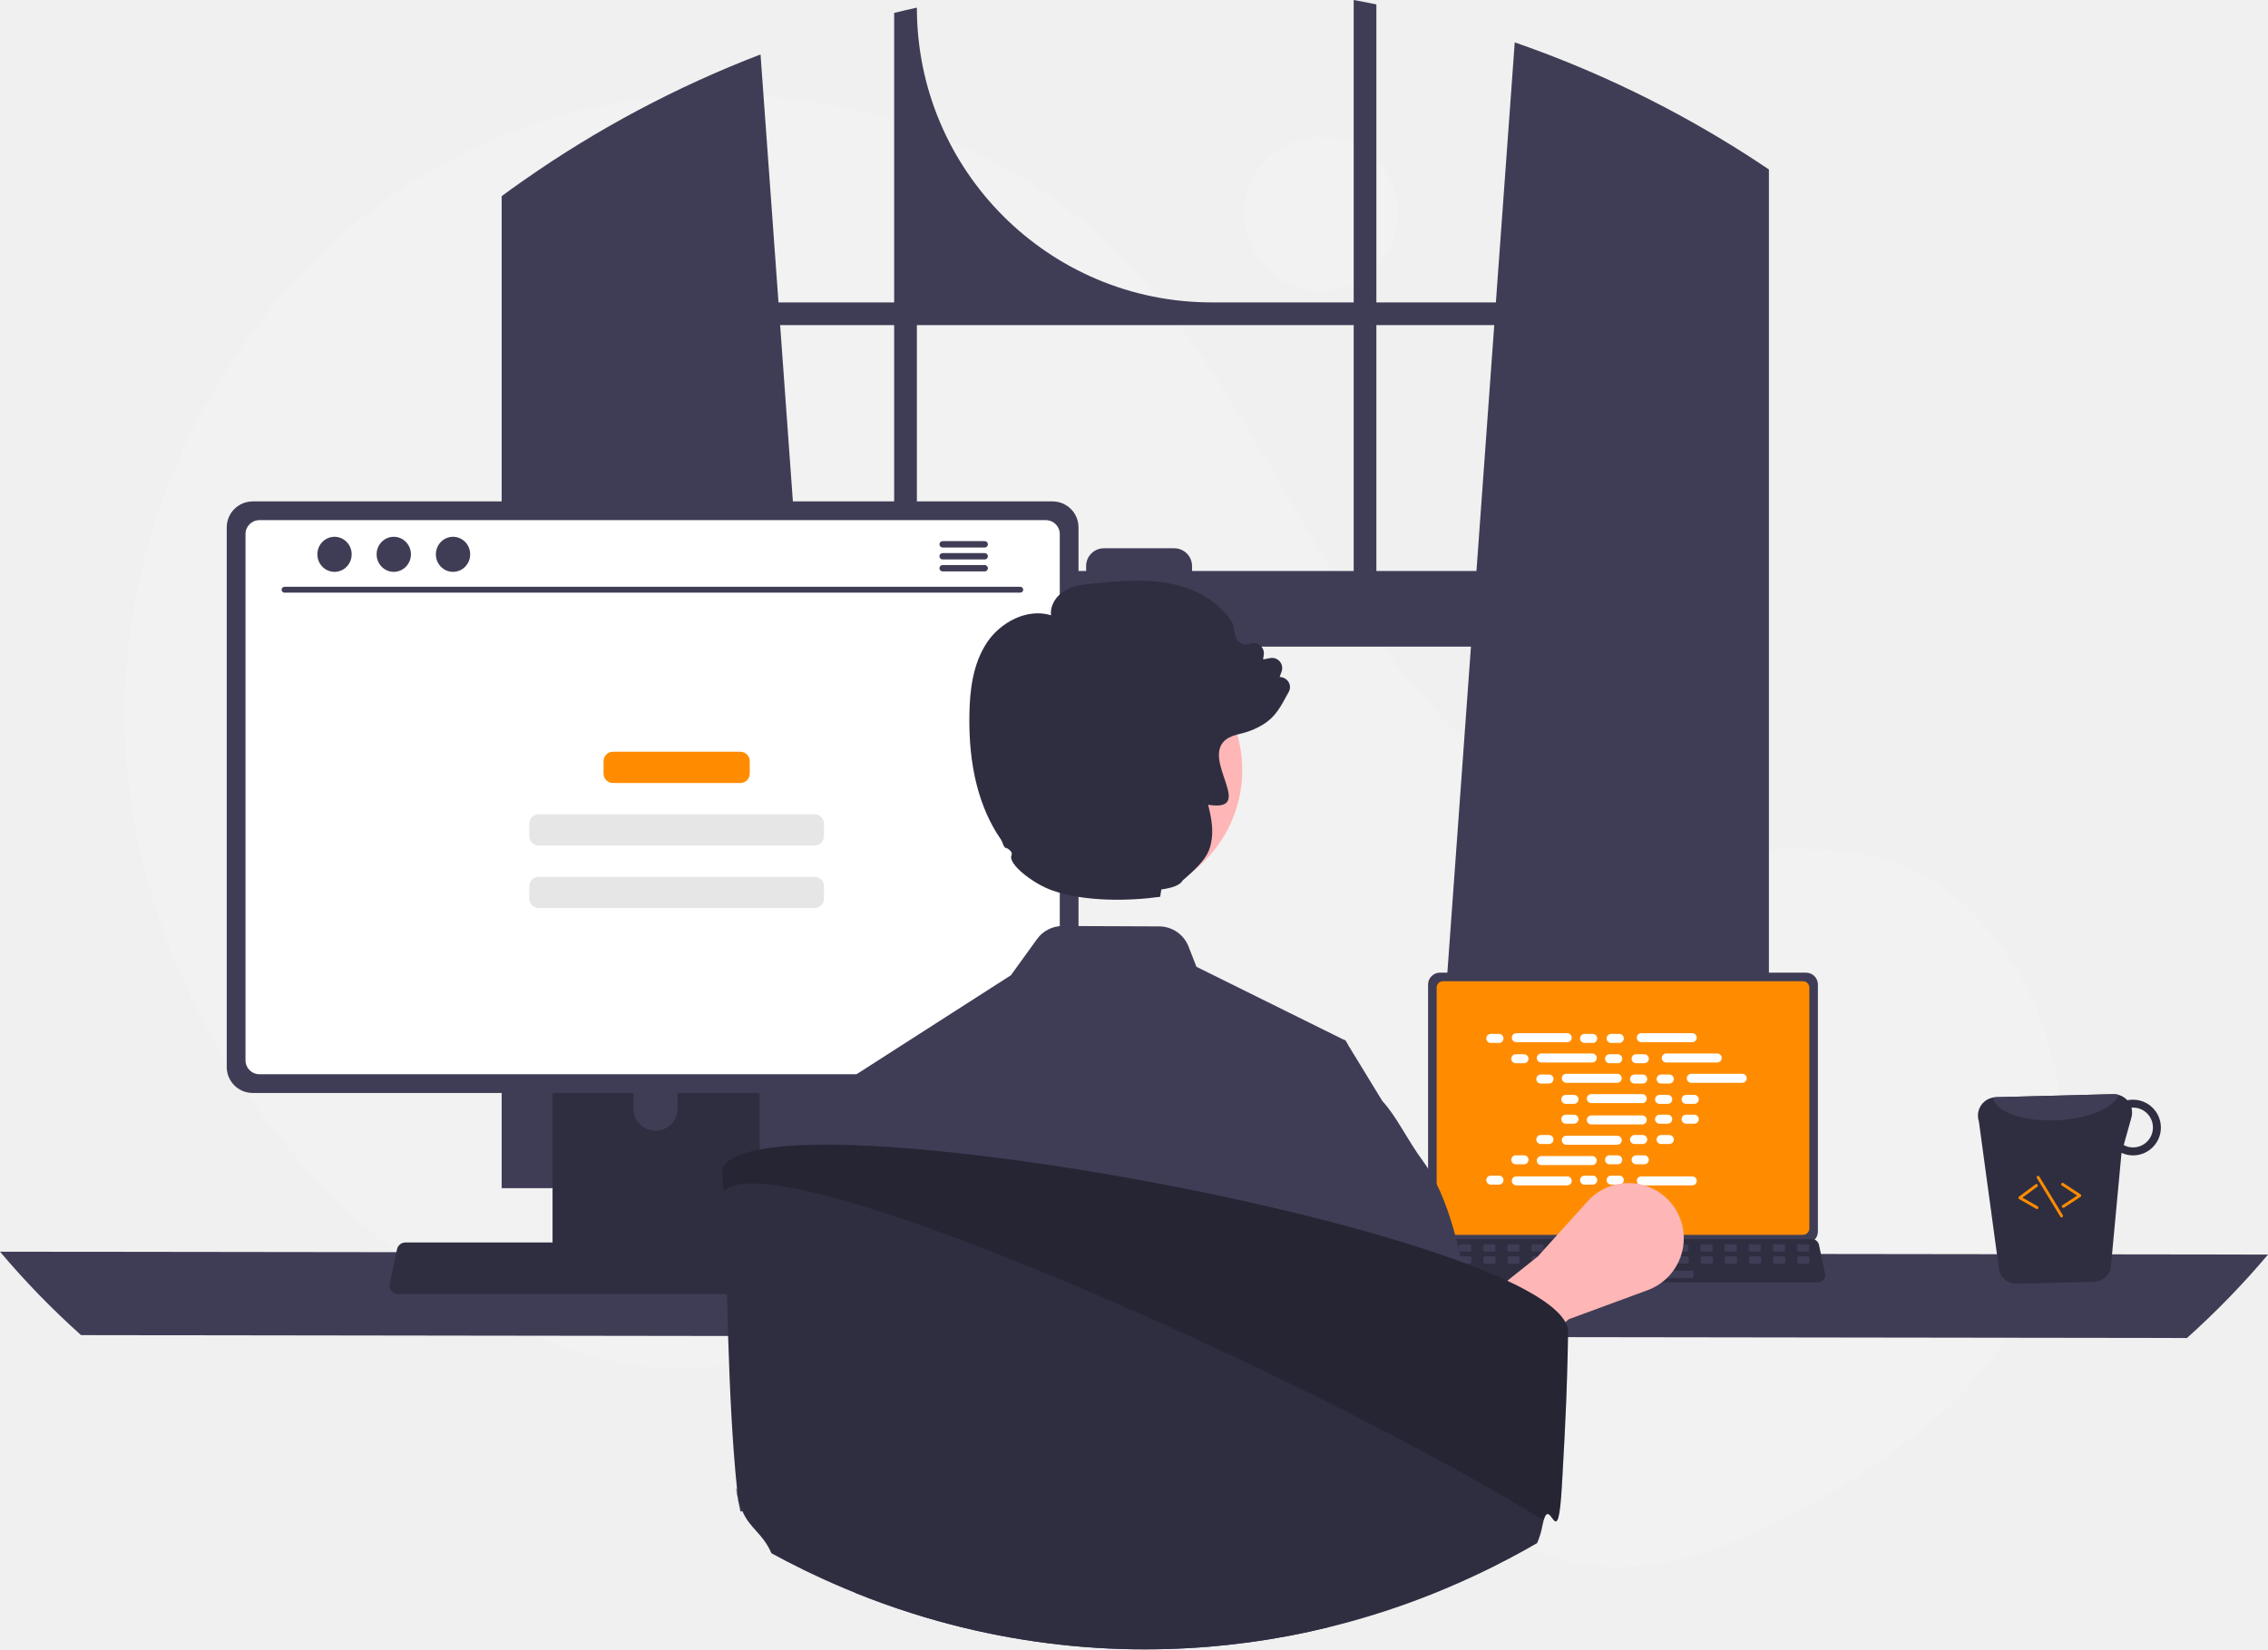
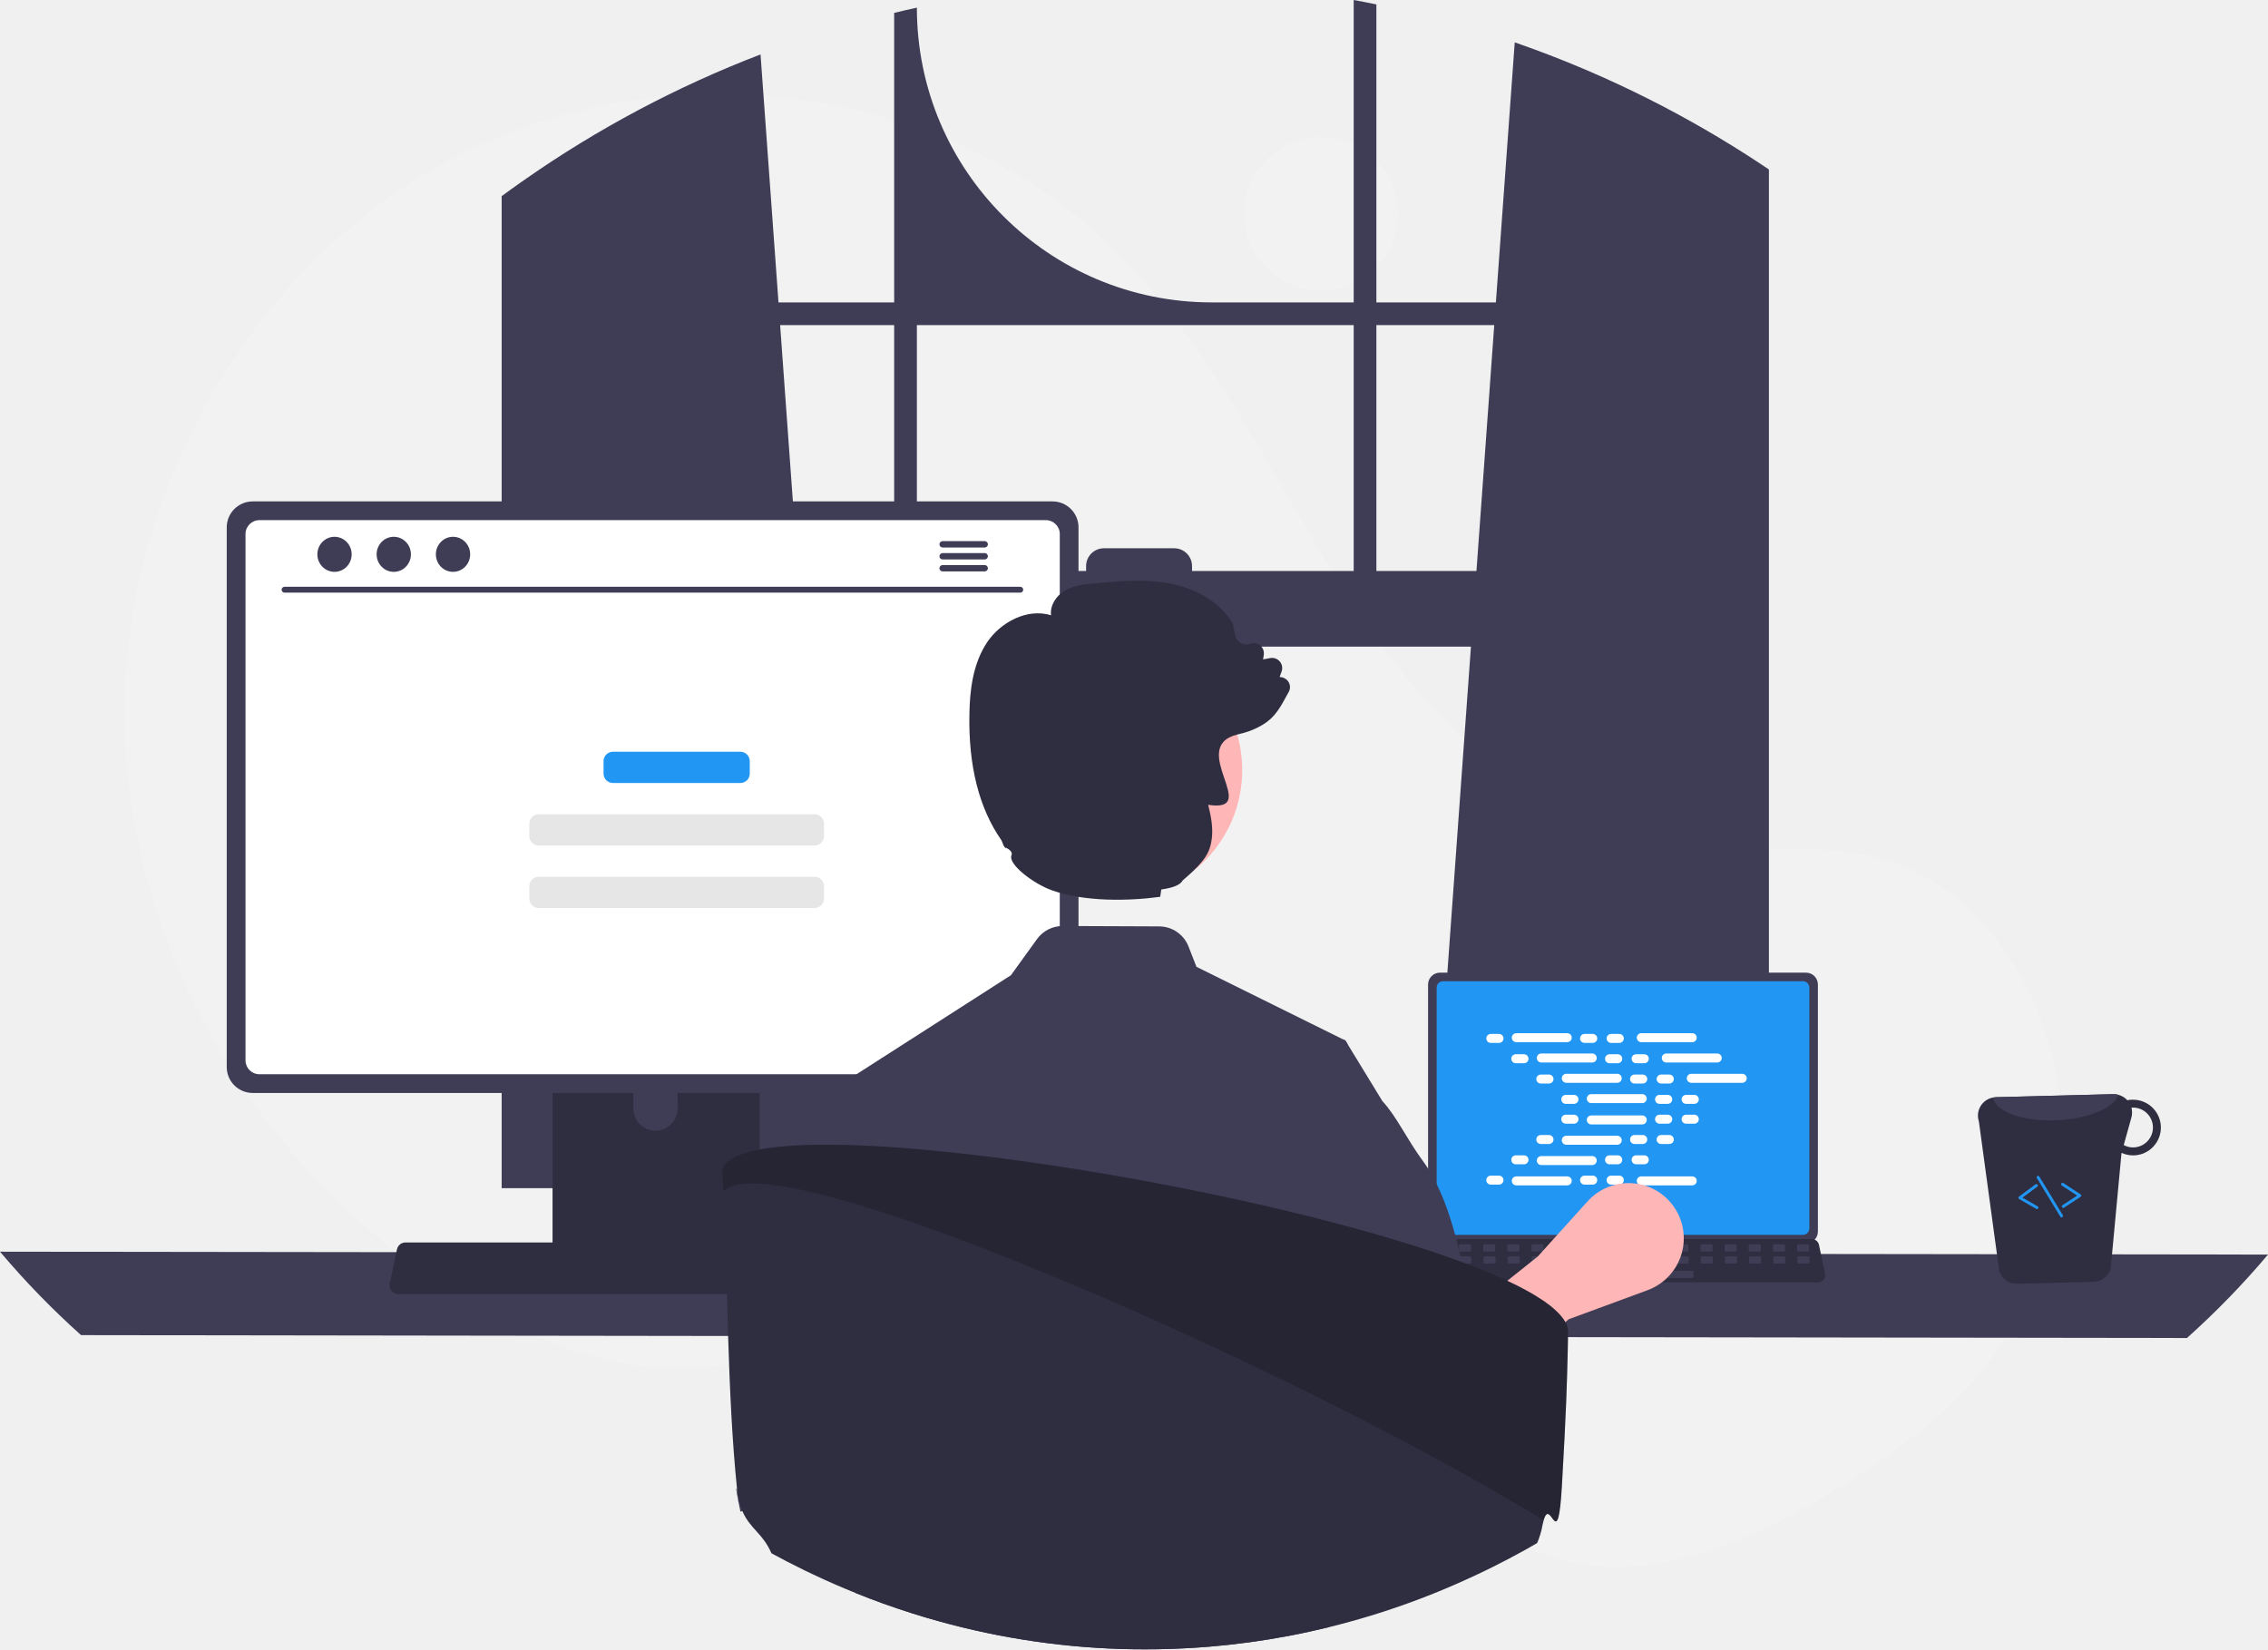
<svg xmlns="http://www.w3.org/2000/svg" data-name="Layer 1" width="786.82" height="572.258" viewBox="0 0 786.82 572.258">
  <circle cx="458.321" cy="74.182" r="26.701" fill="#f2f2f2" />
  <path d="M872.038,661.023c39.688-30.229,58.644-81.025,46.776-129.482q-.442-1.806-.934-3.604c-7.867-28.763-27.332-56.101-55.7-65.291-23.82-7.717-49.82-1.783-74.669-4.851-48.781-6.024-86.601-45.494-113.211-86.819-26.611-41.325-47.062-87.583-82.422-121.724-58.285-56.275-153.362-68.391-225.627-31.76C293.987,254.121,247.955,335.391,249.918,416.386c1.963,80.995,50.046,158.432,119.875,199.517,25.652,15.093,55.321,25.785,84.848,22.044,25.62-3.246,48.899-17.013,74.399-21.1,40.091-6.426,79.927,11.701,114.603,32.824,34.676,21.123,68.17,46.16,107.574,55.952C789.478,715.131,836.881,687.801,872.038,661.023Z" transform="translate(-206.59 -163.8711)" fill="#f2f2f2" />
  <path d="M815.016,219.191c-.87-.58-1.75-1.13-2.62-1.69a380.24,380.24,0,0,0-80.31-38.93l-6.54,90.22h-41.46v-103.39c-2.61-.54-5.24-1.05-7.87-1.53v104.92H626.946A102.27,102.27,0,0,1,524.676,166.521v-0c-2.64.57-5.26,1.18-7.88,1.83v100.44h-40.13l-6.23-86.03a380.858,380.858,0,0,0-81.94,43.53c-.44.3-.88.61-1.31.91-2.21,1.55-4.39,3.13-6.56,4.73v344.19h118.27l-2.09-28.95-11.5-158.95h231.59l-11.5,158.95-2.09,28.95h116.96v-353.45Q817.656,220.901,815.016,219.191Zm-298.22,142.78h-33.39l-6.17-85.3h39.56Zm159.42,0h-56.08v-1.69a6.18,6.18,0,0,0-6.19-6.18h-24.38a6.178,6.178,0,0,0-6.18,6.18v1.69h-58.71v-85.3h151.54Zm7.87,0v-85.3h40.89l-6.17,85.3Z" transform="translate(-206.59 -163.8711)" fill="#3f3d56" />
  <path d="M206.59,598.162a289.003,289.003,0,0,0,28.12,28.95l730.58,1a289.003,289.003,0,0,0,28.12-28.95Z" transform="translate(-206.59 -163.8711)" fill="#3f3d56" />
  <path d="M702.02,505.462v85.704a4.122,4.122,0,0,0,4.119,4.119H833.143a4.122,4.122,0,0,0,4.119-4.119v-85.704a4.124,4.124,0,0,0-4.119-4.115H706.139A4.124,4.124,0,0,0,702.02,505.462Z" transform="translate(-206.59 -163.8711)" fill="#3f3d56" />
-   <path d="M704.999,506.529V590.109a2.205,2.205,0,0,0,2.201,2.201H832.086a2.205,2.205,0,0,0,2.201-2.201V506.529a2.206,2.206,0,0,0-2.201-2.206H707.201A2.206,2.206,0,0,0,704.999,506.529Z" transform="translate(-206.59 -163.8711)" fill="#ff8c00" />
+   <path d="M704.999,506.529V590.109a2.205,2.205,0,0,0,2.201,2.201H832.086a2.205,2.205,0,0,0,2.201-2.201V506.529a2.206,2.206,0,0,0-2.201-2.206H707.201A2.206,2.206,0,0,0,704.999,506.529Z" transform="translate(-206.59 -163.8711)" fill="#2196f3" />
  <path d="M699.364,607.881a2.47,2.47,0,0,0,1.943.93H837.299a2.502,2.502,0,0,0,2.446-3.016l-2.111-10.027a2.507,2.507,0,0,0-1.558-1.818,2.425,2.425,0,0,0-.888-.168H703.41a2.424,2.424,0,0,0-.888.168,2.507,2.507,0,0,0-1.558,1.818l-2.111,10.027A2.501,2.501,0,0,0,699.364,607.881Z" transform="translate(-206.59 -163.8711)" fill="#2f2e41" />
  <rect x="830.034" y="595.588" width="4.188" height="2.513" rx="0.488" transform="translate(1457.666 1029.819) rotate(-180)" fill="#3f3d56" />
  <rect x="821.657" y="595.588" width="4.188" height="2.513" rx="0.488" transform="translate(1440.912 1029.819) rotate(-180)" fill="#3f3d56" />
  <rect x="813.28" y="595.588" width="4.188" height="2.513" rx="0.488" transform="translate(1424.158 1029.819) rotate(-180)" fill="#3f3d56" />
  <rect x="804.903" y="595.588" width="4.188" height="2.513" rx="0.488" transform="translate(1407.404 1029.819) rotate(-180)" fill="#3f3d56" />
  <rect x="796.526" y="595.588" width="4.188" height="2.513" rx="0.488" transform="translate(1390.65 1029.819) rotate(-180)" fill="#3f3d56" />
  <rect x="788.149" y="595.588" width="4.188" height="2.513" rx="0.488" transform="translate(1373.896 1029.819) rotate(-180)" fill="#3f3d56" />
  <rect x="779.772" y="595.588" width="4.188" height="2.513" rx="0.488" transform="translate(1357.142 1029.819) rotate(-180)" fill="#3f3d56" />
  <rect x="771.395" y="595.588" width="4.188" height="2.513" rx="0.488" transform="translate(1340.388 1029.819) rotate(-180)" fill="#3f3d56" />
  <rect x="763.018" y="595.588" width="4.188" height="2.513" rx="0.488" transform="translate(1323.634 1029.819) rotate(-180)" fill="#3f3d56" />
  <rect x="754.641" y="595.588" width="4.188" height="2.513" rx="0.488" transform="translate(1306.88 1029.819) rotate(-180)" fill="#3f3d56" />
  <rect x="746.264" y="595.588" width="4.188" height="2.513" rx="0.488" transform="translate(1290.126 1029.819) rotate(-180)" fill="#3f3d56" />
  <rect x="737.887" y="595.588" width="4.188" height="2.513" rx="0.488" transform="translate(1273.372 1029.819) rotate(-180)" fill="#3f3d56" />
  <rect x="729.51" y="595.588" width="4.188" height="2.513" rx="0.488" transform="translate(1256.618 1029.819) rotate(-180)" fill="#3f3d56" />
  <rect x="721.133" y="595.588" width="4.188" height="2.513" rx="0.488" transform="translate(1239.865 1029.819) rotate(-180)" fill="#3f3d56" />
  <rect x="712.756" y="595.588" width="4.188" height="2.513" rx="0.488" transform="translate(1223.111 1029.819) rotate(-180)" fill="#3f3d56" />
  <rect x="704.379" y="595.588" width="4.188" height="2.513" rx="0.488" transform="translate(1206.357 1029.819) rotate(-180)" fill="#3f3d56" />
  <rect x="830.133" y="599.777" width="4.188" height="2.513" rx="0.488" transform="translate(1457.864 1038.196) rotate(-180)" fill="#3f3d56" />
  <rect x="821.756" y="599.777" width="4.188" height="2.513" rx="0.488" transform="translate(1441.11 1038.196) rotate(-180)" fill="#3f3d56" />
  <rect x="813.379" y="599.777" width="4.188" height="2.513" rx="0.488" transform="translate(1424.356 1038.196) rotate(-180)" fill="#3f3d56" />
  <rect x="805.002" y="599.777" width="4.188" height="2.513" rx="0.488" transform="translate(1407.602 1038.196) rotate(-180)" fill="#3f3d56" />
  <rect x="796.625" y="599.777" width="4.188" height="2.513" rx="0.488" transform="translate(1390.848 1038.196) rotate(-180)" fill="#3f3d56" />
  <rect x="788.248" y="599.777" width="4.188" height="2.513" rx="0.488" transform="translate(1374.094 1038.196) rotate(-180)" fill="#3f3d56" />
  <rect x="779.871" y="599.777" width="4.188" height="2.513" rx="0.488" transform="translate(1357.34 1038.196) rotate(-180)" fill="#3f3d56" />
  <rect x="771.494" y="599.777" width="4.188" height="2.513" rx="0.488" transform="translate(1340.586 1038.196) rotate(-180)" fill="#3f3d56" />
  <rect x="763.117" y="599.777" width="4.188" height="2.513" rx="0.488" transform="translate(1323.832 1038.196) rotate(-180)" fill="#3f3d56" />
  <rect x="754.74" y="599.777" width="4.188" height="2.513" rx="0.488" transform="translate(1307.078 1038.196) rotate(-180)" fill="#3f3d56" />
  <rect x="746.363" y="599.777" width="4.188" height="2.513" rx="0.488" transform="translate(1290.324 1038.196) rotate(-180)" fill="#3f3d56" />
  <rect x="737.986" y="599.777" width="4.188" height="2.513" rx="0.488" transform="translate(1273.57 1038.196) rotate(-180)" fill="#3f3d56" />
  <rect x="729.609" y="599.777" width="4.188" height="2.513" rx="0.488" transform="translate(1256.816 1038.196) rotate(-180)" fill="#3f3d56" />
  <rect x="721.232" y="599.777" width="4.188" height="2.513" rx="0.488" transform="translate(1240.062 1038.196) rotate(-180)" fill="#3f3d56" />
  <rect x="712.855" y="599.777" width="4.188" height="2.513" rx="0.488" transform="translate(1223.309 1038.196) rotate(-180)" fill="#3f3d56" />
  <rect x="704.478" y="599.777" width="4.188" height="2.513" rx="0.488" transform="translate(1206.555 1038.196) rotate(-180)" fill="#3f3d56" />
  <rect x="760.604" y="604.803" width="33.508" height="2.513" rx="0.488" transform="translate(1348.126 1048.248) rotate(-180)" fill="#3f3d56" />
  <rect x="515.631" y="358.737" width="5.966" height="3.122" rx="1.561" fill="#fff" />
  <rect x="548.154" y="358.737" width="5.966" height="3.122" rx="1.561" fill="#fff" />
  <rect x="557.369" y="358.737" width="5.966" height="3.122" rx="1.561" fill="#fff" />
  <rect x="524.477" y="358.477" width="20.796" height="3.122" rx="1.561" fill="#fff" />
  <rect x="567.841" y="358.477" width="20.796" height="3.122" rx="1.561" fill="#fff" />
  <rect x="524.304" y="365.784" width="5.966" height="3.122" rx="1.561" fill="#fff" />
  <rect x="556.827" y="365.784" width="5.966" height="3.122" rx="1.561" fill="#fff" />
  <rect x="566.042" y="365.784" width="5.966" height="3.122" rx="1.561" fill="#fff" />
  <rect x="533.15" y="365.523" width="20.796" height="3.122" rx="1.561" fill="#fff" />
  <rect x="576.514" y="365.523" width="20.796" height="3.122" rx="1.561" fill="#fff" />
  <rect x="532.977" y="372.83" width="5.966" height="3.122" rx="1.561" fill="#fff" />
  <rect x="565.5" y="372.83" width="5.966" height="3.122" rx="1.561" fill="#fff" />
  <rect x="574.715" y="372.83" width="5.966" height="3.122" rx="1.561" fill="#fff" />
  <rect x="541.823" y="372.57" width="20.796" height="3.122" rx="1.561" fill="#fff" />
  <rect x="585.187" y="372.57" width="20.796" height="3.122" rx="1.561" fill="#fff" />
  <rect x="541.649" y="379.877" width="5.966" height="3.122" rx="1.561" fill="#fff" />
  <rect x="574.172" y="379.877" width="5.966" height="3.122" rx="1.561" fill="#fff" />
  <rect x="583.387" y="379.877" width="5.966" height="3.122" rx="1.561" fill="#fff" />
  <rect x="550.496" y="379.617" width="20.796" height="3.122" rx="1.561" fill="#fff" />
  <rect x="548.154" y="407.898" width="5.966" height="3.122" rx="1.561" fill="#fff" />
  <rect x="557.369" y="407.898" width="5.966" height="3.122" rx="1.561" fill="#fff" />
  <rect x="567.841" y="408.158" width="20.796" height="3.122" rx="1.561" fill="#fff" />
  <rect x="515.631" y="407.898" width="5.966" height="3.122" rx="1.561" fill="#fff" />
  <rect x="524.477" y="408.158" width="20.796" height="3.122" rx="1.561" fill="#fff" />
  <rect x="524.304" y="400.851" width="5.966" height="3.122" rx="1.561" fill="#fff" />
  <rect x="556.827" y="400.851" width="5.966" height="3.122" rx="1.561" fill="#fff" />
  <rect x="566.042" y="400.851" width="5.966" height="3.122" rx="1.561" fill="#fff" />
  <rect x="533.15" y="401.111" width="20.796" height="3.122" rx="1.561" fill="#fff" />
  <rect x="532.977" y="393.804" width="5.966" height="3.122" rx="1.561" fill="#fff" />
  <rect x="565.5" y="393.804" width="5.966" height="3.122" rx="1.561" fill="#fff" />
  <rect x="574.715" y="393.804" width="5.966" height="3.122" rx="1.561" fill="#fff" />
  <rect x="541.823" y="394.064" width="20.796" height="3.122" rx="1.561" fill="#fff" />
  <rect x="541.649" y="386.758" width="5.966" height="3.122" rx="1.561" fill="#fff" />
  <rect x="574.172" y="386.758" width="5.966" height="3.122" rx="1.561" fill="#fff" />
  <rect x="583.387" y="386.758" width="5.966" height="3.122" rx="1.561" fill="#fff" />
  <rect x="550.496" y="387.018" width="20.796" height="3.122" rx="1.561" fill="#fff" />
  <path d="M711.507,654.353l-13.35-21.102,41.902-33.403,17.295-19.161a19.161,19.161,0,0,1,32.418,6.828h0a19.161,19.161,0,0,1-11.57,23.991l-27.349,10.075Z" transform="translate(-206.59 -163.8711)" fill="#ffb6b6" />
  <path d="M398.28,501.352v102.56h71.85v-102.56a3.448,3.448,0,0,0-2.43-3.3,3.175,3.175,0,0,0-1.03-.16H401.75A3.463,3.463,0,0,0,398.28,501.352Zm28.04,35.24a7.67,7.67,0,0,1,15.34,0v11.9a7.67,7.67,0,0,1-15.34,0Z" transform="translate(-206.59 -163.8711)" fill="#2f2e41" />
  <path d="M398.06,600.632v9.89a1.946,1.946,0,0,0,1.93,1.94h68.43a1.94,1.94,0,0,0,1.93-1.94v-9.89Z" transform="translate(-206.59 -163.8711)" fill="#3f3d56" />
  <path d="M285.25,346.832V534.092a9.007,9.007,0,0,0,9,9h277.5a9.007,9.007,0,0,0,9-9V346.832a9.011,9.011,0,0,0-9-8.99H294.25A9.012,9.012,0,0,0,285.25,346.832Z" transform="translate(-206.59 -163.8711)" fill="#3f3d56" />
  <path d="M291.76,349.162v182.62a4.818,4.818,0,0,0,4.81,4.81H569.44a4.818,4.818,0,0,0,4.81-4.81v-182.62a4.82,4.82,0,0,0-4.81-4.82H296.57A4.821,4.821,0,0,0,291.76,349.162Z" transform="translate(-206.59 -163.8711)" fill="#fff" />
  <path d="M342.4,611.792a2.948,2.948,0,0,0,2.32,1.11h162.34a2.987,2.987,0,0,0,2.92-3.6l-2.52-11.97a2.993,2.993,0,0,0-1.86-2.17,2.895,2.895,0,0,0-1.06-.2H347.23a2.894,2.894,0,0,0-1.06.2,2.992,2.992,0,0,0-1.86,2.17l-2.52,11.97A2.985,2.985,0,0,0,342.4,611.792Z" transform="translate(-206.59 -163.8711)" fill="#2f2e41" />
  <path d="M560.585,369.499H305.261a1.016,1.016,0,0,1,0-2.031H560.585a1.016,1.016,0,0,1,0,2.031Z" transform="translate(-206.59 -163.8711)" fill="#3f3d56" />
  <ellipse cx="116.051" cy="192.33" rx="5.95" ry="6.083" fill="#3f3d56" />
  <ellipse cx="136.607" cy="192.33" rx="5.95" ry="6.083" fill="#3f3d56" />
  <ellipse cx="157.163" cy="192.33" rx="5.95" ry="6.083" fill="#3f3d56" />
  <path d="M548.206,351.622h-14.6a1.105,1.105,0,0,0,0,2.21h14.6a1.105,1.105,0,0,0,0-2.21Z" transform="translate(-206.59 -163.8711)" fill="#3f3d56" />
  <path d="M548.206,355.772h-14.6a1.105,1.105,0,0,0,0,2.21h14.6a1.105,1.105,0,0,0,0-2.21Z" transform="translate(-206.59 -163.8711)" fill="#3f3d56" />
  <path d="M548.206,359.922h-14.6a1.105,1.105,0,0,0,0,2.21h14.6a1.105,1.105,0,0,0,0-2.21Z" transform="translate(-206.59 -163.8711)" fill="#3f3d56" />
  <path d="M900.186,604.972a6.416,6.416,0,0,0,6.183,4.331l26.492-.682a6.329,6.329,0,0,0,5.981-4.657l3.749-40.087a9.794,9.794,0,0,0,4.238.871,9.661,9.661,0,1,0-.485-19.317,8.184,8.184,0,0,0-1.736.181,6.548,6.548,0,0,0-4.874-2.103l-40.751,1.052a5.853,5.853,0,0,0-1.005.125,6.365,6.365,0,0,0-4.873,8.265Zm43.173-43.817,2.668-9.553a6.506,6.506,0,0,0,.02-3.375c.129-0.0.244-.062.373-.062a6.91,6.91,0,0,1,.324,13.817A6.505,6.505,0,0,1,943.359,561.156Z" transform="translate(-206.59 -163.8711)" fill="#2f2e41" />
  <path d="M897.978,544.686c.868,4.964,10.629,8.454,22.366,7.847,10.793-.497,19.617-4.287,21.234-8.778a6.025,6.025,0,0,0-1.844-.246l-40.751,1.052A5.853,5.853,0,0,0,897.978,544.686Z" transform="translate(-206.59 -163.8711)" fill="#3f3d56" />
-   <path d="M922.494,582.944a.497.497,0,0,0,.151-.066l5.753-3.766a.499.499,0,0,0,0-.836l-5.98-3.917a.5.5,0,1,0-.548.836l5.341,3.498-5.114,3.348a.5.5,0,0,0,.396.903Z" transform="translate(-206.59 -163.8711)" fill="#ff8c00" />
-   <path d="M913.408,583.363a.5.5,0,0,0,.126-.918l-5.303-3.04,5.126-3.807a.5.5,0,1,0-.596-.802l-5.739,4.263a.5.5,0,0,0,.049.835l5.965,3.42A.5.5,0,0,0,913.408,583.363Z" transform="translate(-206.59 -163.8711)" fill="#ff8c00" />
-   <path d="M921.922,586.244a.482.482,0,0,0,.137-.058.5.5,0,0,0,.168-.687l-8.155-13.408a.5.5,0,0,0-.854.521l8.155,13.408A.5.5,0,0,0,921.922,586.244Z" transform="translate(-206.59 -163.8711)" fill="#ff8c00" />
-   <rect x="209.385" y="260.827" width="50.719" height="10.846" rx="3.264" fill="#ff8c00" />
+   <path d="M922.494,582.944a.497.497,0,0,0,.151-.066l5.753-3.766a.499.499,0,0,0,0-.836l-5.98-3.917a.5.5,0,1,0-.548.836l5.341,3.498-5.114,3.348a.5.5,0,0,0,.396.903Z" transform="translate(-206.59 -163.8711)" fill="#2196f3" />
+   <path d="M913.408,583.363a.5.5,0,0,0,.126-.918l-5.303-3.04,5.126-3.807a.5.5,0,1,0-.596-.802l-5.739,4.263a.5.5,0,0,0,.049.835l5.965,3.42A.5.5,0,0,0,913.408,583.363Z" transform="translate(-206.59 -163.8711)" fill="#2196f3" />
+   <path d="M921.922,586.244a.482.482,0,0,0,.137-.058.5.5,0,0,0,.168-.687l-8.155-13.408a.5.5,0,0,0-.854.521l8.155,13.408A.5.5,0,0,0,921.922,586.244Z" transform="translate(-206.59 -163.8711)" fill="#2196f3" />
+   <rect x="209.385" y="260.827" width="50.719" height="10.846" rx="3.264" fill="#2196f3" />
  <rect x="183.626" y="282.519" width="102.236" height="10.846" rx="3.264" fill="#e6e6e6" />
  <rect x="183.626" y="304.21" width="102.236" height="10.846" rx="3.264" fill="#e6e6e6" />
  <path d="M497.301,540.717l.217.684.011.023,6.525,19.838,7.506,22.861,14.123,42.961.137,6.673v.023l1.049,53.684-2.909,7.278,3.274,11.932s-1.506-18.037-9.582-7.679c-4.574,5.886-9.925,11.91-14.317,17.556q9.6,3.884,19.507,7.027c1.426.456,2.863.89,4.301,1.323q.462.137.924.274a266.863,266.863,0,0,0,67.351,10.826c1.186.034,2.35.057,3.479.08.399.011.787.023,1.175.023,1.278.011,2.544.023,3.822.023q3.867,0,7.7-.114a266.853,266.853,0,0,0,56.091-7.586c-.125-7.586-.468-16.45-.958-25.918-.228-4.643-5.35-9.674-5.658-14.533-.217-3.65,4.381-7.084,4.141-10.792-1.551-22.827-3.491-14.064-4.928-30.229q-.222-2.379-.411-4.552c-.924-10.381-1.563-16.872-1.563-16.872l6.137-38.683,9.639-60.734-.742-1.221-.833-.411-50.844-25.165-2.761-7.073a10.979,10.979,0,0,0-10.141-6.947l-33.493-.137a10.931,10.931,0,0,0-8.909,4.529l-9.069,12.56Z" transform="translate(-206.59 -163.8711)" fill="#3f3d56" />
  <path d="M533.407,617.525,525.82,633.758l-5.179,11.088-8.909,46.646-4.46,4.734L503.45,679.467l-39.998,8.881c-1.312-7.29-.351.247-1.161-7.75.228-.228.468-.456.707-.685.639-.593,1.175-1.152,1.164-1.688-.456-27.584.913-74.526,12.343-102.966a60.053,60.053,0,0,1,7.027-13.107c.228-.308.445-.616.662-.924,5.27-7.381,8.601-14.647,13.324-19.815v-.011a.53.53,0,0,0,.08-.08.157.157,0,0,0,.046-.034l32.443-17.203,1.392,39.105.992,28.109Z" transform="translate(-206.59 -163.8711)" fill="#3f3d56" />
  <path d="M650.391,622.135l9.476,20.275,3.307,7.061,8.907,46.642,4.446,4.723,3.83-16.755,1.8-.369,32.459-6.722,9.461,30.046a17.984,17.984,0,0,0-3.261-22.506c-.646-.585-1.184-1.154-1.169-1.692.538-32.443-1.446-91.684-19.367-116.066-5.692-7.738-9.107-15.445-14.076-20.829-.015-.015-.015-.031-.031-.031L674.081,526.114l-.738-1.215-.831-.415Z" transform="translate(-206.59 -163.8711)" fill="#3f3d56" />
  <circle id="a657ec4b-47ce-4d2a-9c58-81a811696ca9" data-name="Ellipse 5" cx="386.397" cy="267.201" r="44.558" fill="#ffb6b6" />
  <path d="M653.212,399.948a3.759,3.759,0,0,0-2.69-1.19l.67-1.86a3.528,3.528,0,0,0-3.96-4.7l-2.44.47.23-1.63a3.534,3.534,0,0,0-4.73-3.82,3.766,3.766,0,0,1-3.24-.23,3.846,3.846,0,0,1-1.92-2.61l-.85-4.1-.09-.22c-4.14-6.9-12.1-11.92-21.84-13.76-8.67-1.65-17.56-.81-26.13-.02-3.4.32-7.24.68-10.44,2.64-2.72,1.68-5.02,5.04-4.55,8.43-8.45-2.59-17.51,2.58-22,9.1-5.32,7.76-6.19,17.48-6.33,25.08-.38,17.98,3.33,32.69,11,43.73.56.8.7,2.47,1.81,3.03l-.23-.37c1.24.62,2.5,1.62,2.03,2.69-1.35,3.08,7.62,9.89,13.94,12.14,11.53,4.11,26.86,3.76,37.64,2.28l.38-2.55c3.89-.53,6.63-1.54,7.4-3.12,1.36-1.16,2.52-2.2,3.53-3.16l.01-.01c.02-.02.06-.05.08-.07,4.87-4.67,6-7.33,6.51-11.38.49-3.97-.38-8-1.27-11.63,18.74,2.9-7.38-19.96,10.08-24.38a5.434,5.434,0,0,1,.61-.15c.51-.12,1.02-.24,1.51-.38a26.448,26.448,0,0,0,6.72-2.87c4.88-2.97,6.49-6.91,9.01-11.35A3.427,3.427,0,0,0,653.212,399.948Z" transform="translate(-206.59 -163.8711)" fill="#2f2e41" />
  <path d="M750.582,625.308c-.01,1.75-.03,4.2-.11,7.23q-.015.63-.03,1.29c-.13,5.57-.26,10.24-.47,15.43-.01.36-.02.71-.04,1.07-.28,7.24-.72,15.67-1.48,29.02-1.41,24.66-3.87,3.39-6.34,12.04-.12.43-.25.94-.37,1.54a27.916,27.916,0,0,1-1.88,6.33c-1.31.78-2.66,1.53-3.99,2.28-3.79,2.11-7.64,4.14-11.52,6.07-2.18,1.08-4.37,2.14-6.57,3.16-.35.16-.69.32-1.03.47a270.887,270.887,0,0,1-34.75,13.26c-2.32.7-4.63,1.38-6.97,2.01-2.44.68-4.88,1.32-7.35,1.92a266.893,266.893,0,0,1-56.09,7.59c-2.55.08-5.12.11-7.7.11-1.28,0-2.54-.01-3.82-.02-.39,0-.78-.01-1.17-.02-1.13-.03-2.3-.05-3.48-.08a266.663,266.663,0,0,1-67.35-10.83l-.93-.27c-1.44-.44-2.87-.87-4.3-1.33q-9.9-3.135-19.51-7.02-7.335-2.955-14.5-6.34a.339.339,0,0,1-.12-.06c-1-.46-2.01-.94-3.01-1.43-.13-.07-.27-.14-.41-.21q-5.595-2.73-11.07-5.72c-3.07-7.05-7.39-8.4-10.07-14.6a25.874,25.874,0,0,1-1.68-5.74c0-.02-.01-.04-.01-.07.28,3.72-1.19-6.6-.01-.04-.01-.12-.02-.25-.03-.4-.03-.36-.07-.8-.13-1.35-3.43-33.49-3.21-71.79-4.7-103.35q-.15-3.06-.31-5.86c-.03-.62-.07-1.23-.11-1.83.07-.18.15-.37.24-.55a1.002,1.002,0,0,1,.07-.15,1.623,1.623,0,0,1,.1-.18c.02-.03.05-.07.07-.1a.917.917,0,0,1,.05-.1c.09-.14.19-.29.3-.43.05-.06.09-.11.14-.16a.808.808,0,0,1,.12-.14.637.637,0,0,1,.11-.13c.04-.04.08-.09.13-.14a.302.302,0,0,1,.08-.08,2.033,2.033,0,0,1,.26-.25,9.624,9.624,0,0,1,1.14-.9c.14-.09.29-.18.43-.28a19.135,19.135,0,0,1,3.17-1.52c.38-.14.76-.27,1.17-.41.15-.04.29-.09.44-.14.22-.07.44-.14.67-.19,1.14-.34,2.37-.63,3.7-.9.16-.03.33-.06.5-.1.24-.05.49-.09.74-.13.34-.06.69-.12,1.04-.18,2.97-.47,6.34-.82,10.06-1.05q.525-.03,1.05-.06c.41-.02.82-.04,1.24-.06.35-.02.71-.03,1.07-.04.35-.02.71-.03,1.08-.04,1.01-.03,2.05-.06,3.11-.08,3.02-.06,6.2-.04,9.54.03,1.55.04,3.13.08,4.75.15.11,0,.21.01.31.01,1.41.05,2.83.11,4.29.19,1.02.05,2.05.1,3.08.16.97.06,1.95.12,2.94.19.77.04,1.54.1,2.32.15.66.05,1.32.1,1.98.14l.9.06c.49.04.98.07,1.48.12,1.1.09,2.2.18,3.32.27,1.11.1,2.24.2,3.37.3s2.27.21,3.41.32c.12.01.23.02.34.03,1.04.11,2.08.21,3.13.32.24.02.49.04.73.07,1.001.101,2.022.218,3.032.326.31.033.618.066.929.1.791.086,1.572.161,2.368.254,1.05.12,2.12.23,3.16.37.81.09,1.62.18,2.43.28,1.27.15,2.56.31,3.85.48.49.06.98.12,1.47.19,3.68.46,7.4.97,11.18,1.5,5.73.81,11.55,1.69,17.41,2.64q8.805,1.425,17.71,3.01c1.5.27,3,.54,4.51.82q1.02.195,2.04.39c1.16.21,2.32.43,3.48.65,1.16.22,2.32.44,3.48.67,1.38.27,2.77.54,4.15.81,9.09,1.8,18.13,3.72,26.95,5.73,1.45.33,2.9.67,4.34,1q4.32,1.005,8.56,2.04c.78.18,1.55.37,2.32.56,1.92.48,3.84.96,5.73,1.45l.33.09c1.39.34,2.75.69,4.11,1.05q4.815,1.26,9.47,2.55,3.09.855,6.11,1.73c3.01.87,5.96,1.75,8.83,2.64.71.22,1.42.44,2.12.65,2.1.65,4.17,1.31,6.18,1.97,1.6.52,3.16,1.05,4.7,1.58q2.31.795,4.53,1.59c.95.34,1.89.7,2.83,1.04,1.35.5,2.68,1,3.98,1.5.4.15.79.31,1.18.46.25.11.49.2.73.3.47.19.95.37,1.41.56.47.18.93.37,1.39.57.45.18.91.37,1.35.56.45.18.89.37,1.33.57.37.15.73.31,1.08.47.71.31,1.42.62,2.11.94.34.16.68.31,1.02.47l.78.36c.11.06.22.11.33.16.25.12.51.25.76.37.58.27,1.15.56,1.71.83.75.38,1.48.76,2.18,1.13.71.38,1.4.76,2.06,1.13.11.06.21.12.32.18.15.08.3.17.45.25.51.29,1,.59,1.49.88.96.59,1.87,1.17,2.72,1.75.19.13.37.26.56.38.63.45,1.23.89,1.79,1.34,0,.01,0,.01.01.01.19.14.37.29.55.43.15.14.31.26.46.4.52.45,1,.88,1.44,1.32a5.667,5.667,0,0,1,.42.43,1.208,1.208,0,0,1,.16.16c.2.2.38.4.55.6a.553.553,0,0,1,.07.09c.24.28.46.56.67.84.1.14.21.28.3.42.12.17.24.35.34.52.09.14.17.29.25.43a7.257,7.257,0,0,1,.54,1.13,5.241,5.241,0,0,1,.27.82A5.844,5.844,0,0,1,750.582,625.308Z" transform="translate(-206.59 -163.8711)" fill="#2f2e41" />
  <path d="M750.582,625.308c-.01,1.75-.03,4.2-.11,7.23-.01.42-.03.85-.04,1.29-.1,4.25-.25,9.5-.46,15.43-.01.36-.02.71-.04,1.07-.28,7.24-.72,15.67-1.48,29.02-1.41,24.66-3.87,3.39-6.34,12.04-6.86-4.22-14.38-8.64-22.42-13.18q-2.175-1.23-4.39-2.47c-16.08-8.97-34.04-18.37-52.79-27.68-.74-.37-1.49-.74-2.23-1.1-42.95-21.23-89.83-41.88-127.81-55.66-7.33-2.66-14.33-5.06-20.91-7.17-13.86-4.43-25.84-7.53-35.06-8.87-9.6-1.4-16.23-.9-18.91,1.99q-.15-3.06-.31-5.86-.06-.93-.12-1.83c.062-.165.142-.322.22-.48.011-.023.019-.047.03-.07a1.002,1.002,0,0,1,.07-.15,1.623,1.623,0,0,1,.1-.18,1.06,1.06,0,0,1,.12-.2c.09-.14.19-.29.3-.43a3.483,3.483,0,0,1,.26-.3.637.637,0,0,1,.11-.13c.04-.04.08-.09.13-.14a.302.302,0,0,1,.08-.08,2.033,2.033,0,0,1,.26-.25,9.624,9.624,0,0,1,1.14-.9c.14-.09.29-.18.43-.28a19.135,19.135,0,0,1,3.17-1.52c.38-.14.76-.27,1.17-.41.15-.04.29-.09.44-.14.22-.07.44-.14.67-.19,1.14-.34,2.37-.63,3.7-.9.4-.08.82-.16,1.24-.23.34-.06.69-.12,1.04-.18,2.97-.47,6.34-.82,10.06-1.05q.525-.03,1.05-.06c.41-.02.82-.04,1.24-.06.35-.02.71-.03,1.07-.04.35-.02.71-.03,1.08-.04,1.01-.03,2.05-.06,3.11-.08,3.02-.05,6.2-.03,9.54.04,1.55.03,3.13.08,4.75.15.1,0,.21.01.31.01,1.41.04,2.84.11,4.29.18,1.02.05,2.05.1,3.08.16.97.06,1.95.12,2.94.19.77.04,1.54.1,2.32.15.66.05,1.32.1,1.98.14.79.06,1.58.12,2.38.18,1.1.09,2.2.18,3.32.27,1.11.1,2.24.2,3.37.3s2.27.21,3.41.32c.12.01.23.02.34.03,1.04.11,2.08.21,3.13.32q8.73.885,17.97,2.07,5.52.705,11.18,1.51c5.73.81,11.55,1.69,17.41,2.63q8.805,1.425,17.71,3.01c1.5.27,3,.54,4.51.82q2.76.51,5.52,1.04c1.16.22,2.32.44,3.48.67,1.38.27,2.77.54,4.15.81,9.09,1.8,18.13,3.72,26.95,5.73,1.45.33,2.9.67,4.34,1q4.32,1.005,8.56,2.04c.78.19,1.55.38,2.32.57q2.895.72,5.73,1.44v.01c.11.02.22.05.33.08,1.38.35,2.75.7,4.11,1.06q4.815,1.26,9.47,2.54c2.06.58,4.1,1.15,6.11,1.73,3.01.88,5.96,1.76,8.83,2.64.71.22,1.42.44,2.12.65q3.15.99,6.18,1.97c1.6.52,3.16,1.05,4.7,1.58q2.31.795,4.53,1.59c.96.34,1.9.69,2.83,1.03,1.36.5,2.68,1,3.98,1.51.4.15.79.31,1.18.46.73.28,1.44.57,2.14.86.47.18.93.37,1.39.57.45.18.91.37,1.35.56.45.18.89.37,1.33.57.37.15.73.31,1.08.47.71.31,1.42.62,2.11.94.34.16.68.31,1.02.47l.78.36c.11.06.22.11.33.16.85.4,1.67.8,2.47,1.2.75.38,1.48.76,2.18,1.13.83.44,1.62.87,2.38,1.31.15.08.3.17.45.25.51.29,1,.59,1.49.88.96.59,1.87,1.17,2.72,1.75.84.58,1.62,1.15,2.35,1.72,0,.01,0,.01.01.01.35.28.69.56,1.01.83.52.45,1,.88,1.44,1.32a5.667,5.667,0,0,1,.42.43,1.208,1.208,0,0,1,.16.16c.21.23.42.46.62.69.24.28.46.56.67.84.1.14.21.28.3.42.12.17.24.35.34.52.09.14.17.29.25.43a7.257,7.257,0,0,1,.54,1.13,6.053,6.053,0,0,1,.27.82A5.844,5.844,0,0,1,750.582,625.308Z" transform="translate(-206.59 -163.8711)" opacity="0.2" />
</svg>
